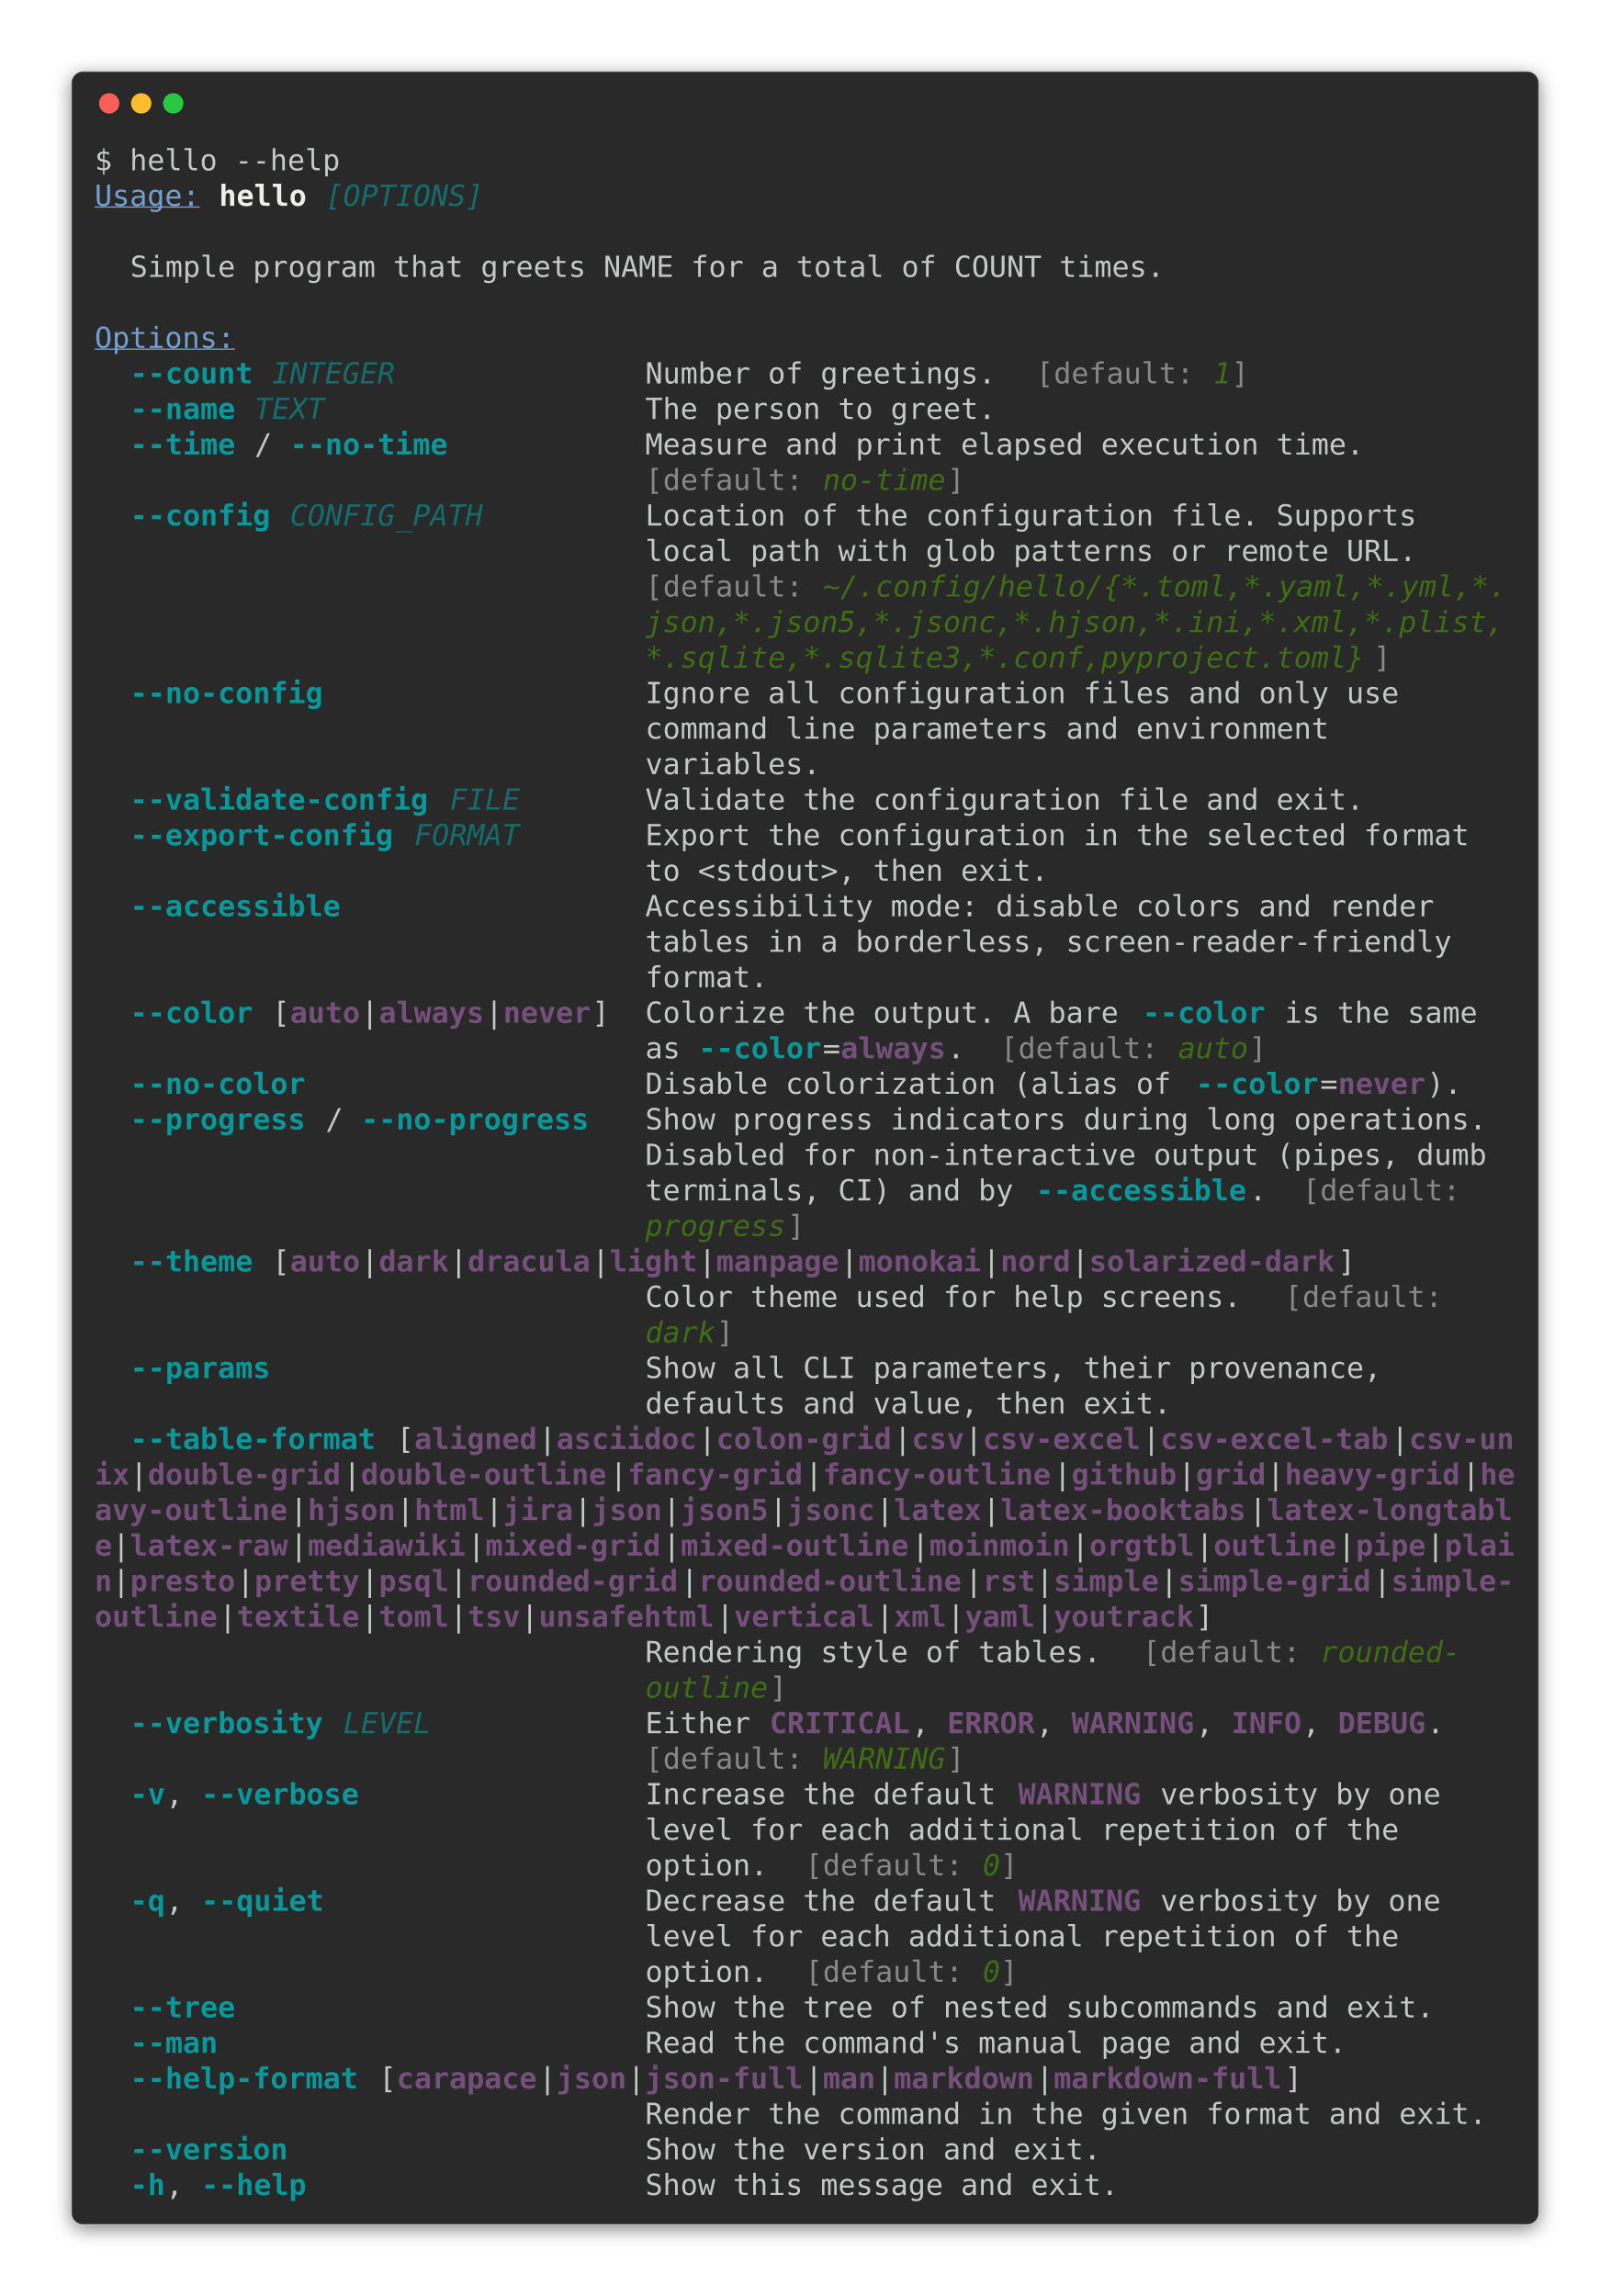
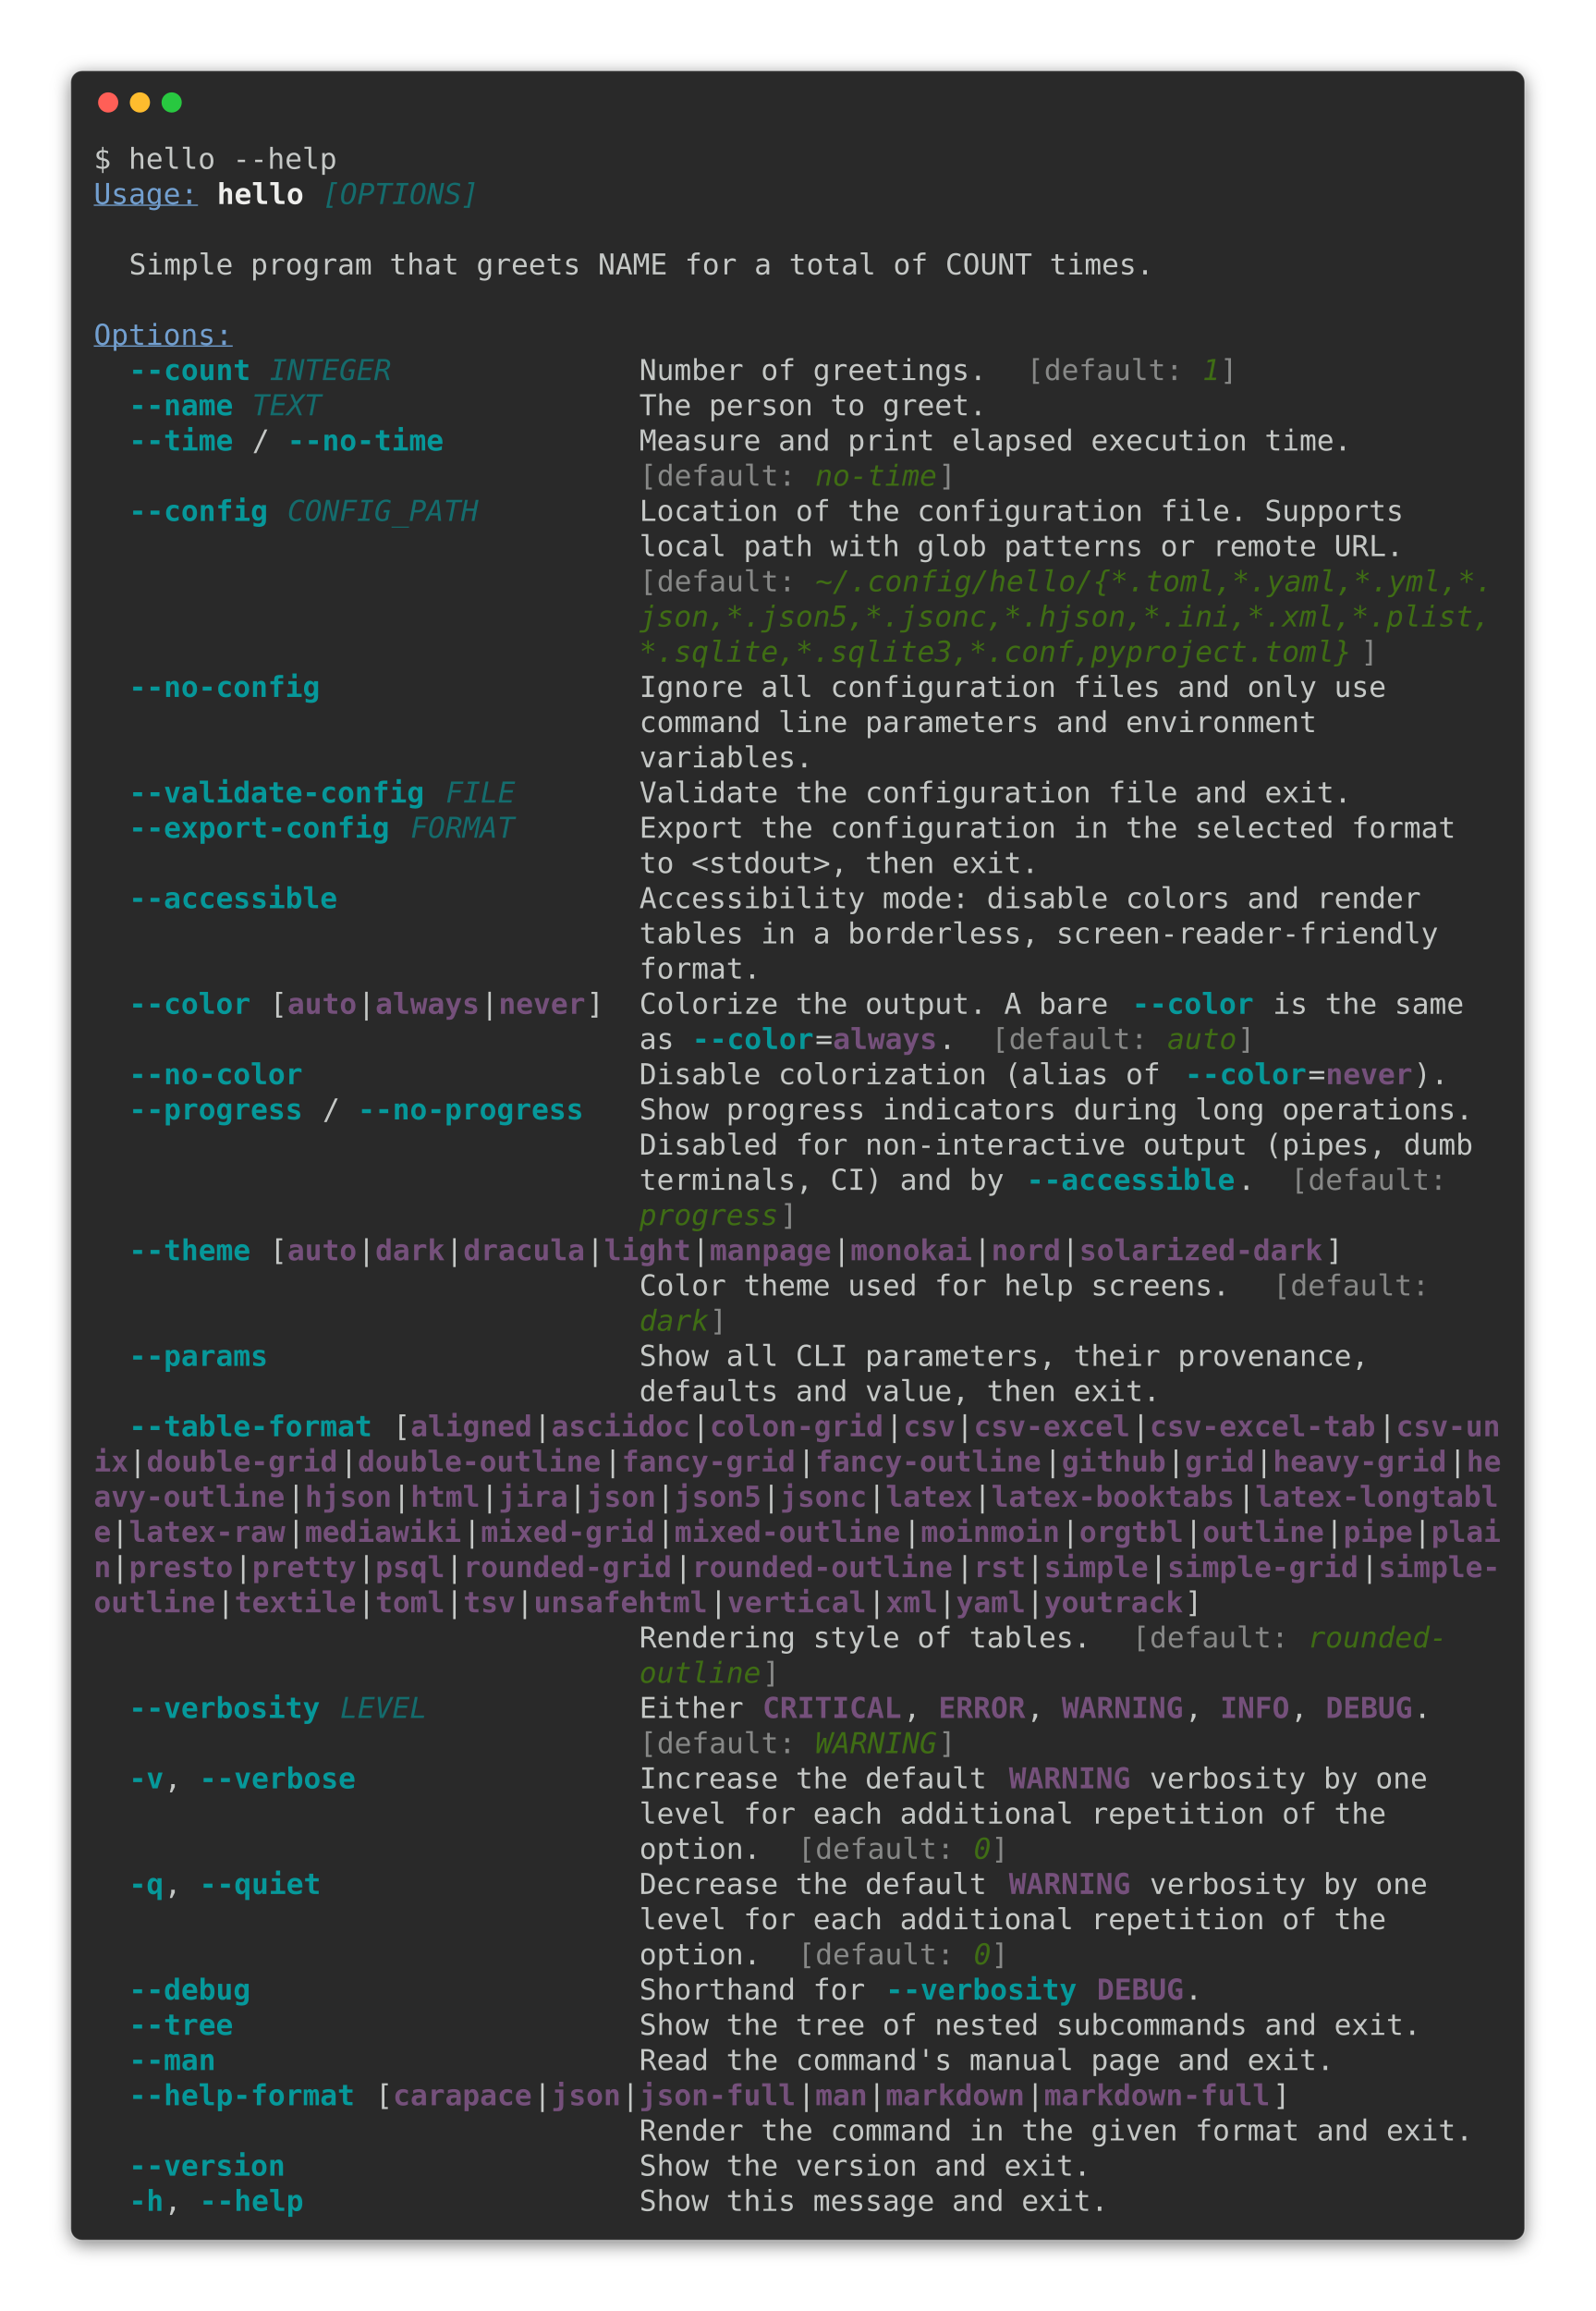
- <svg xmlns="http://www.w3.org/2000/svg" viewBox="0 0 1106 1577.2">
+ <svg xmlns="http://www.w3.org/2000/svg" viewBox="0 0 1106 1601.6">
  <style>
    .hello-click-extra-screen-matrix {
        font-family: 'Fira Code', 'Cascadia Code', Menlo, Consolas, monospace;
        font-size: 20px;
        line-height: 24.4px;
        font-variant-east-asian: full-width;
    }
    .hello-click-extra-screen-title {
        font-size: 18px;
        font-weight: bold;
        font-family: 'Fira Code', 'Cascadia Code', Menlo, Consolas, monospace;
    }
    .hello-click-extra-screen-r1 { fill: #c5c8c6 }
    .hello-click-extra-screen-r2 { fill: #729fcf;text-decoration: underline }
    .hello-click-extra-screen-r3 { fill: #eeeeec;font-weight: bold }
    .hello-click-extra-screen-r4 { fill: #146c6d;font-style: italic }
    .hello-click-extra-screen-r5 { fill: #06989a;font-weight: bold }
    .hello-click-extra-screen-r6 { fill: #878887 }
    .hello-click-extra-screen-r7 { fill: #3f6d14;font-style: italic }
    .hello-click-extra-screen-r8 { fill: #75507b;font-weight: bold }
</style>
  <defs>
    <clipPath id="hello-click-extra-screen-clip">
-       <rect x="65" y="97" width="976" height="1415.2" />
+       <rect x="65" y="97" width="976" height="1439.6" />
    </clipPath>
    <filter id="hello-click-extra-screen-shadow" x="-50%" y="-50%" width="200%" height="200%">
      <feGaussianBlur in="SourceAlpha" stdDeviation="6" />
      <feOffset dx="0" dy="3" result="cast" />
      <feFlood flood-color="rgba(0,0,0,0.5)" />
      <feComposite in2="cast" operator="in" result="shadow" />
      <feComposite in="shadow" in2="SourceAlpha" operator="out" />
    </filter>
  </defs>
-   <rect filter="url(#hello-click-extra-screen-shadow)" x="49" y="49" width="1008" height="1479.2" rx="8" />
-   <rect fill="#292929" stroke="rgba(255,255,255,0.35)" stroke-width="1" x="49" y="49" width="1008" height="1479.2" rx="8" />
+   <rect filter="url(#hello-click-extra-screen-shadow)" x="49" y="49" width="1008" height="1503.6" rx="8" />
+   <rect fill="#292929" stroke="rgba(255,255,255,0.35)" stroke-width="1" x="49" y="49" width="1008" height="1503.6" rx="8" />
  <g transform="translate(49, 49)">
    <g transform="translate(26,22)">
      <circle cx="0" cy="0" r="7" fill="#ff5f57" />
      <circle cx="22" cy="0" r="7" fill="#febc2e" />
      <circle cx="44" cy="0" r="7" fill="#28c840" />
    </g>
  </g>
  <g clip-path="url(#hello-click-extra-screen-clip)">
    <g transform="translate(65, 97)">
      <g class="hello-click-extra-screen-matrix" font-family="monospace" font-size="20" fill="#c5c8c6">
        <text class="hello-click-extra-screen-r1" x="0" textLength="170.8" y="20">$ hello --help</text>
        <text class="hello-click-extra-screen-r2" x="0" textLength="73.2" y="44.4">Usage:</text>
        <text class="hello-click-extra-screen-r3" x="85.4" textLength="61" y="44.4">hello</text>
        <text class="hello-click-extra-screen-r4" x="158.6" textLength="109.8" y="44.4">[OPTIONS]</text>
        <text class="hello-click-extra-screen-r1" x="24.4" textLength="719.8" y="93.2">Simple program that greets NAME for a total of COUNT times.</text>
        <text class="hello-click-extra-screen-r2" x="0" textLength="97.6" y="142">Options:</text>
        <text class="hello-click-extra-screen-r5" x="24.4" textLength="85.4" y="166.4">--count</text>
        <text class="hello-click-extra-screen-r4" x="122" textLength="85.4" y="166.4">INTEGER</text>
        <text class="hello-click-extra-screen-r1" x="378.2" textLength="244" y="166.4">Number of greetings.</text>
        <text class="hello-click-extra-screen-r6" x="646.6" textLength="12.2" y="166.4">[</text>
        <text class="hello-click-extra-screen-r6" x="658.8" textLength="97.6" y="166.4">default:</text>
        <text class="hello-click-extra-screen-r7" x="768.6" textLength="12.2" y="166.4">1</text>
        <text class="hello-click-extra-screen-r6" x="780.8" textLength="12.2" y="166.4">]</text>
        <text class="hello-click-extra-screen-r5" x="24.4" textLength="73.2" y="190.8">--name</text>
        <text class="hello-click-extra-screen-r4" x="109.8" textLength="48.8" y="190.8">TEXT</text>
        <text class="hello-click-extra-screen-r1" x="378.2" textLength="244" y="190.8">The person to greet.</text>
        <text class="hello-click-extra-screen-r5" x="24.4" textLength="73.2" y="215.2">--time</text>
        <text class="hello-click-extra-screen-r1" x="109.8" textLength="12.2" y="215.2">/</text>
        <text class="hello-click-extra-screen-r5" x="134.2" textLength="109.8" y="215.2">--no-time</text>
        <text class="hello-click-extra-screen-r1" x="378.2" textLength="500.2" y="215.2">Measure and print elapsed execution time.</text>
        <text class="hello-click-extra-screen-r6" x="378.2" textLength="12.2" y="239.6">[</text>
        <text class="hello-click-extra-screen-r6" x="390.4" textLength="97.6" y="239.6">default:</text>
        <text class="hello-click-extra-screen-r7" x="500.2" textLength="85.4" y="239.6">no-time</text>
        <text class="hello-click-extra-screen-r6" x="585.6" textLength="12.2" y="239.6">]</text>
        <text class="hello-click-extra-screen-r5" x="24.4" textLength="97.6" y="264">--config</text>
        <text class="hello-click-extra-screen-r4" x="134.2" textLength="134.2" y="264">CONFIG_PATH</text>
        <text class="hello-click-extra-screen-r1" x="378.2" textLength="536.8" y="264">Location of the configuration file. Supports</text>
        <text class="hello-click-extra-screen-r1" x="378.2" textLength="536.8" y="288.4">local path with glob patterns or remote URL.</text>
        <text class="hello-click-extra-screen-r6" x="378.2" textLength="12.2" y="312.8">[</text>
        <text class="hello-click-extra-screen-r6" x="390.4" textLength="97.6" y="312.8">default:</text>
        <text class="hello-click-extra-screen-r7" x="500.2" textLength="475.8" y="312.8">~/.config/hello/{*.toml,*.yaml,*.yml,*.</text>
        <text class="hello-click-extra-screen-r7" x="378.2" textLength="597.8" y="337.2">json,*.json5,*.jsonc,*.hjson,*.ini,*.xml,*.plist,</text>
        <text class="hello-click-extra-screen-r7" x="378.2" textLength="500.2" y="361.6">*.sqlite,*.sqlite3,*.conf,pyproject.toml}</text>
        <text class="hello-click-extra-screen-r6" x="878.4" textLength="12.2" y="361.6">]</text>
        <text class="hello-click-extra-screen-r5" x="24.4" textLength="134.2" y="386">--no-config</text>
        <text class="hello-click-extra-screen-r1" x="378.2" textLength="524.6" y="386">Ignore all configuration files and only use</text>
        <text class="hello-click-extra-screen-r1" x="378.2" textLength="475.8" y="410.4">command line parameters and environment</text>
        <text class="hello-click-extra-screen-r1" x="378.2" textLength="122" y="434.8">variables.</text>
        <text class="hello-click-extra-screen-r5" x="24.4" textLength="207.4" y="459.2">--validate-config</text>
        <text class="hello-click-extra-screen-r4" x="244" textLength="48.8" y="459.2">FILE</text>
        <text class="hello-click-extra-screen-r1" x="378.2" textLength="500.2" y="459.2">Validate the configuration file and exit.</text>
        <text class="hello-click-extra-screen-r5" x="24.4" textLength="183" y="483.6">--export-config</text>
        <text class="hello-click-extra-screen-r4" x="219.6" textLength="73.2" y="483.6">FORMAT</text>
        <text class="hello-click-extra-screen-r1" x="378.2" textLength="573.4" y="483.6">Export the configuration in the selected format</text>
        <text class="hello-click-extra-screen-r1" x="378.2" textLength="280.6" y="508">to &lt;stdout&gt;, then exit.</text>
        <text class="hello-click-extra-screen-r5" x="24.4" textLength="146.4" y="532.4">--accessible</text>
        <text class="hello-click-extra-screen-r1" x="378.2" textLength="549" y="532.4">Accessibility mode: disable colors and render</text>
        <text class="hello-click-extra-screen-r1" x="378.2" textLength="561.2" y="556.8">tables in a borderless, screen-reader-friendly</text>
        <text class="hello-click-extra-screen-r1" x="378.2" textLength="85.4" y="581.2">format.</text>
        <text class="hello-click-extra-screen-r5" x="24.4" textLength="85.4" y="605.6">--color</text>
        <text class="hello-click-extra-screen-r1" x="122" textLength="12.2" y="605.6">[</text>
        <text class="hello-click-extra-screen-r8" x="134.2" textLength="48.8" y="605.6">auto</text>
        <text class="hello-click-extra-screen-r1" x="183" textLength="12.2" y="605.6">|</text>
        <text class="hello-click-extra-screen-r8" x="195.2" textLength="73.2" y="605.6">always</text>
        <text class="hello-click-extra-screen-r1" x="268.4" textLength="12.2" y="605.6">|</text>
        <text class="hello-click-extra-screen-r8" x="280.6" textLength="61" y="605.6">never</text>
        <text class="hello-click-extra-screen-r1" x="341.6" textLength="12.2" y="605.6">]</text>
        <text class="hello-click-extra-screen-r1" x="378.2" textLength="329.4" y="605.6">Colorize the output. A bare</text>
        <text class="hello-click-extra-screen-r5" x="719.8" textLength="85.4" y="605.6">--color</text>
        <text class="hello-click-extra-screen-r1" x="817.4" textLength="134.2" y="605.6">is the same</text>
        <text class="hello-click-extra-screen-r1" x="378.2" textLength="24.4" y="630">as</text>
        <text class="hello-click-extra-screen-r5" x="414.8" textLength="85.4" y="630">--color</text>
        <text class="hello-click-extra-screen-r1" x="500.2" textLength="12.2" y="630">=</text>
        <text class="hello-click-extra-screen-r8" x="512.4" textLength="73.2" y="630">always</text>
        <text class="hello-click-extra-screen-r1" x="585.6" textLength="12.2" y="630">.</text>
        <text class="hello-click-extra-screen-r6" x="622.2" textLength="12.2" y="630">[</text>
        <text class="hello-click-extra-screen-r6" x="634.4" textLength="97.6" y="630">default:</text>
        <text class="hello-click-extra-screen-r7" x="744.2" textLength="48.8" y="630">auto</text>
        <text class="hello-click-extra-screen-r6" x="793" textLength="12.2" y="630">]</text>
        <text class="hello-click-extra-screen-r5" x="24.4" textLength="122" y="654.4">--no-color</text>
        <text class="hello-click-extra-screen-r1" x="378.2" textLength="366" y="654.4">Disable colorization (alias of</text>
        <text class="hello-click-extra-screen-r5" x="756.4" textLength="85.4" y="654.4">--color</text>
        <text class="hello-click-extra-screen-r1" x="841.8" textLength="12.2" y="654.4">=</text>
        <text class="hello-click-extra-screen-r8" x="854" textLength="61" y="654.4">never</text>
        <text class="hello-click-extra-screen-r1" x="915" textLength="24.4" y="654.4">).</text>
        <text class="hello-click-extra-screen-r5" x="24.4" textLength="122" y="678.8">--progress</text>
        <text class="hello-click-extra-screen-r1" x="158.6" textLength="12.2" y="678.8">/</text>
        <text class="hello-click-extra-screen-r5" x="183" textLength="158.6" y="678.8">--no-progress</text>
        <text class="hello-click-extra-screen-r1" x="378.2" textLength="585.6" y="678.8">Show progress indicators during long operations.</text>
        <text class="hello-click-extra-screen-r1" x="378.2" textLength="585.6" y="703.2">Disabled for non-interactive output (pipes, dumb</text>
        <text class="hello-click-extra-screen-r1" x="378.2" textLength="256.2" y="727.6">terminals, CI) and by</text>
        <text class="hello-click-extra-screen-r5" x="646.6" textLength="146.4" y="727.6">--accessible</text>
        <text class="hello-click-extra-screen-r1" x="793" textLength="12.2" y="727.6">.</text>
        <text class="hello-click-extra-screen-r6" x="829.6" textLength="12.2" y="727.6">[</text>
        <text class="hello-click-extra-screen-r6" x="841.8" textLength="97.6" y="727.6">default:</text>
        <text class="hello-click-extra-screen-r7" x="378.2" textLength="97.6" y="752">progress</text>
        <text class="hello-click-extra-screen-r6" x="475.8" textLength="12.2" y="752">]</text>
        <text class="hello-click-extra-screen-r5" x="24.4" textLength="85.4" y="776.4">--theme</text>
        <text class="hello-click-extra-screen-r1" x="122" textLength="12.2" y="776.4">[</text>
        <text class="hello-click-extra-screen-r8" x="134.2" textLength="48.8" y="776.4">auto</text>
        <text class="hello-click-extra-screen-r1" x="183" textLength="12.2" y="776.4">|</text>
        <text class="hello-click-extra-screen-r8" x="195.2" textLength="48.8" y="776.4">dark</text>
        <text class="hello-click-extra-screen-r1" x="244" textLength="12.2" y="776.4">|</text>
        <text class="hello-click-extra-screen-r8" x="256.2" textLength="85.4" y="776.4">dracula</text>
        <text class="hello-click-extra-screen-r1" x="341.6" textLength="12.2" y="776.4">|</text>
        <text class="hello-click-extra-screen-r8" x="353.8" textLength="61" y="776.4">light</text>
        <text class="hello-click-extra-screen-r1" x="414.8" textLength="12.2" y="776.4">|</text>
        <text class="hello-click-extra-screen-r8" x="427" textLength="85.4" y="776.4">manpage</text>
        <text class="hello-click-extra-screen-r1" x="512.4" textLength="12.2" y="776.4">|</text>
        <text class="hello-click-extra-screen-r8" x="524.6" textLength="85.4" y="776.4">monokai</text>
        <text class="hello-click-extra-screen-r1" x="610" textLength="12.2" y="776.4">|</text>
        <text class="hello-click-extra-screen-r8" x="622.2" textLength="48.8" y="776.4">nord</text>
        <text class="hello-click-extra-screen-r1" x="671" textLength="12.2" y="776.4">|</text>
        <text class="hello-click-extra-screen-r8" x="683.2" textLength="170.8" y="776.4">solarized-dark</text>
        <text class="hello-click-extra-screen-r1" x="854" textLength="12.2" y="776.4">]</text>
        <text class="hello-click-extra-screen-r1" x="378.2" textLength="414.8" y="800.8">Color theme used for help screens.</text>
        <text class="hello-click-extra-screen-r6" x="817.4" textLength="12.2" y="800.8">[</text>
        <text class="hello-click-extra-screen-r6" x="829.6" textLength="97.6" y="800.8">default:</text>
        <text class="hello-click-extra-screen-r7" x="378.2" textLength="48.8" y="825.2">dark</text>
        <text class="hello-click-extra-screen-r6" x="427" textLength="12.2" y="825.2">]</text>
        <text class="hello-click-extra-screen-r5" x="24.4" textLength="97.6" y="849.6">--params</text>
        <text class="hello-click-extra-screen-r1" x="378.2" textLength="512.4" y="849.6">Show all CLI parameters, their provenance,</text>
        <text class="hello-click-extra-screen-r1" x="378.2" textLength="366" y="874">defaults and value, then exit.</text>
        <text class="hello-click-extra-screen-r5" x="24.4" textLength="170.8" y="898.4">--table-format</text>
        <text class="hello-click-extra-screen-r1" x="207.4" textLength="12.2" y="898.4">[</text>
        <text class="hello-click-extra-screen-r8" x="219.6" textLength="85.4" y="898.4">aligned</text>
        <text class="hello-click-extra-screen-r1" x="305" textLength="12.2" y="898.4">|</text>
        <text class="hello-click-extra-screen-r8" x="317.2" textLength="97.6" y="898.4">asciidoc</text>
        <text class="hello-click-extra-screen-r1" x="414.8" textLength="12.2" y="898.4">|</text>
        <text class="hello-click-extra-screen-r8" x="427" textLength="122" y="898.4">colon-grid</text>
        <text class="hello-click-extra-screen-r1" x="549" textLength="12.2" y="898.4">|</text>
        <text class="hello-click-extra-screen-r8" x="561.2" textLength="36.6" y="898.4">csv</text>
        <text class="hello-click-extra-screen-r1" x="597.8" textLength="12.2" y="898.4">|</text>
        <text class="hello-click-extra-screen-r8" x="610" textLength="109.8" y="898.4">csv-excel</text>
        <text class="hello-click-extra-screen-r1" x="719.8" textLength="12.2" y="898.4">|</text>
        <text class="hello-click-extra-screen-r8" x="732" textLength="158.6" y="898.4">csv-excel-tab</text>
        <text class="hello-click-extra-screen-r1" x="890.6" textLength="12.2" y="898.4">|</text>
        <text class="hello-click-extra-screen-r8" x="902.8" textLength="73.2" y="898.4">csv-un</text>
        <text class="hello-click-extra-screen-r8" x="0" textLength="24.4" y="922.8">ix</text>
        <text class="hello-click-extra-screen-r1" x="24.4" textLength="12.2" y="922.8">|</text>
        <text class="hello-click-extra-screen-r8" x="36.6" textLength="134.2" y="922.8">double-grid</text>
        <text class="hello-click-extra-screen-r1" x="170.8" textLength="12.2" y="922.8">|</text>
        <text class="hello-click-extra-screen-r8" x="183" textLength="170.8" y="922.8">double-outline</text>
        <text class="hello-click-extra-screen-r1" x="353.8" textLength="12.2" y="922.8">|</text>
        <text class="hello-click-extra-screen-r8" x="366" textLength="122" y="922.8">fancy-grid</text>
        <text class="hello-click-extra-screen-r1" x="488" textLength="12.2" y="922.8">|</text>
        <text class="hello-click-extra-screen-r8" x="500.2" textLength="158.6" y="922.8">fancy-outline</text>
        <text class="hello-click-extra-screen-r1" x="658.8" textLength="12.2" y="922.8">|</text>
        <text class="hello-click-extra-screen-r8" x="671" textLength="73.2" y="922.8">github</text>
        <text class="hello-click-extra-screen-r1" x="744.2" textLength="12.2" y="922.8">|</text>
        <text class="hello-click-extra-screen-r8" x="756.4" textLength="48.8" y="922.8">grid</text>
        <text class="hello-click-extra-screen-r1" x="805.2" textLength="12.2" y="922.8">|</text>
        <text class="hello-click-extra-screen-r8" x="817.4" textLength="122" y="922.8">heavy-grid</text>
        <text class="hello-click-extra-screen-r1" x="939.4" textLength="12.2" y="922.8">|</text>
        <text class="hello-click-extra-screen-r8" x="951.6" textLength="24.4" y="922.8">he</text>
        <text class="hello-click-extra-screen-r8" x="0" textLength="134.2" y="947.2">avy-outline</text>
        <text class="hello-click-extra-screen-r1" x="134.2" textLength="12.2" y="947.2">|</text>
        <text class="hello-click-extra-screen-r8" x="146.4" textLength="61" y="947.2">hjson</text>
        <text class="hello-click-extra-screen-r1" x="207.4" textLength="12.2" y="947.2">|</text>
        <text class="hello-click-extra-screen-r8" x="219.6" textLength="48.8" y="947.2">html</text>
        <text class="hello-click-extra-screen-r1" x="268.4" textLength="12.2" y="947.2">|</text>
        <text class="hello-click-extra-screen-r8" x="280.6" textLength="48.8" y="947.2">jira</text>
        <text class="hello-click-extra-screen-r1" x="329.4" textLength="12.2" y="947.2">|</text>
        <text class="hello-click-extra-screen-r8" x="341.6" textLength="48.8" y="947.2">json</text>
        <text class="hello-click-extra-screen-r1" x="390.4" textLength="12.2" y="947.2">|</text>
        <text class="hello-click-extra-screen-r8" x="402.6" textLength="61" y="947.2">json5</text>
        <text class="hello-click-extra-screen-r1" x="463.6" textLength="12.2" y="947.2">|</text>
        <text class="hello-click-extra-screen-r8" x="475.8" textLength="61" y="947.2">jsonc</text>
        <text class="hello-click-extra-screen-r1" x="536.8" textLength="12.2" y="947.2">|</text>
        <text class="hello-click-extra-screen-r8" x="549" textLength="61" y="947.2">latex</text>
        <text class="hello-click-extra-screen-r1" x="610" textLength="12.2" y="947.2">|</text>
        <text class="hello-click-extra-screen-r8" x="622.2" textLength="170.8" y="947.2">latex-booktabs</text>
        <text class="hello-click-extra-screen-r1" x="793" textLength="12.2" y="947.2">|</text>
        <text class="hello-click-extra-screen-r8" x="805.2" textLength="170.8" y="947.2">latex-longtabl</text>
        <text class="hello-click-extra-screen-r8" x="0" textLength="12.2" y="971.6">e</text>
        <text class="hello-click-extra-screen-r1" x="12.2" textLength="12.2" y="971.6">|</text>
        <text class="hello-click-extra-screen-r8" x="24.4" textLength="109.8" y="971.6">latex-raw</text>
        <text class="hello-click-extra-screen-r1" x="134.2" textLength="12.2" y="971.6">|</text>
        <text class="hello-click-extra-screen-r8" x="146.4" textLength="109.8" y="971.6">mediawiki</text>
        <text class="hello-click-extra-screen-r1" x="256.2" textLength="12.2" y="971.6">|</text>
        <text class="hello-click-extra-screen-r8" x="268.4" textLength="122" y="971.6">mixed-grid</text>
        <text class="hello-click-extra-screen-r1" x="390.4" textLength="12.2" y="971.6">|</text>
        <text class="hello-click-extra-screen-r8" x="402.6" textLength="158.6" y="971.6">mixed-outline</text>
        <text class="hello-click-extra-screen-r1" x="561.2" textLength="12.2" y="971.6">|</text>
        <text class="hello-click-extra-screen-r8" x="573.4" textLength="97.6" y="971.6">moinmoin</text>
        <text class="hello-click-extra-screen-r1" x="671" textLength="12.2" y="971.6">|</text>
        <text class="hello-click-extra-screen-r8" x="683.2" textLength="73.2" y="971.6">orgtbl</text>
        <text class="hello-click-extra-screen-r1" x="756.4" textLength="12.2" y="971.6">|</text>
        <text class="hello-click-extra-screen-r8" x="768.6" textLength="85.4" y="971.6">outline</text>
        <text class="hello-click-extra-screen-r1" x="854" textLength="12.2" y="971.6">|</text>
        <text class="hello-click-extra-screen-r8" x="866.2" textLength="48.8" y="971.6">pipe</text>
        <text class="hello-click-extra-screen-r1" x="915" textLength="12.2" y="971.6">|</text>
        <text class="hello-click-extra-screen-r8" x="927.2" textLength="48.8" y="971.6">plai</text>
        <text class="hello-click-extra-screen-r8" x="0" textLength="12.2" y="996">n</text>
        <text class="hello-click-extra-screen-r1" x="12.2" textLength="12.2" y="996">|</text>
        <text class="hello-click-extra-screen-r8" x="24.4" textLength="73.2" y="996">presto</text>
        <text class="hello-click-extra-screen-r1" x="97.6" textLength="12.2" y="996">|</text>
        <text class="hello-click-extra-screen-r8" x="109.8" textLength="73.2" y="996">pretty</text>
        <text class="hello-click-extra-screen-r1" x="183" textLength="12.2" y="996">|</text>
        <text class="hello-click-extra-screen-r8" x="195.2" textLength="48.8" y="996">psql</text>
        <text class="hello-click-extra-screen-r1" x="244" textLength="12.2" y="996">|</text>
        <text class="hello-click-extra-screen-r8" x="256.2" textLength="146.4" y="996">rounded-grid</text>
        <text class="hello-click-extra-screen-r1" x="402.6" textLength="12.2" y="996">|</text>
        <text class="hello-click-extra-screen-r8" x="414.8" textLength="183" y="996">rounded-outline</text>
        <text class="hello-click-extra-screen-r1" x="597.8" textLength="12.2" y="996">|</text>
        <text class="hello-click-extra-screen-r8" x="610" textLength="36.6" y="996">rst</text>
        <text class="hello-click-extra-screen-r1" x="646.6" textLength="12.2" y="996">|</text>
        <text class="hello-click-extra-screen-r8" x="658.8" textLength="73.2" y="996">simple</text>
        <text class="hello-click-extra-screen-r1" x="732" textLength="12.2" y="996">|</text>
        <text class="hello-click-extra-screen-r8" x="744.2" textLength="134.2" y="996">simple-grid</text>
        <text class="hello-click-extra-screen-r1" x="878.4" textLength="12.2" y="996">|</text>
        <text class="hello-click-extra-screen-r8" x="890.6" textLength="85.4" y="996">simple-</text>
        <text class="hello-click-extra-screen-r8" x="0" textLength="85.4" y="1020.4">outline</text>
        <text class="hello-click-extra-screen-r1" x="85.4" textLength="12.2" y="1020.4">|</text>
        <text class="hello-click-extra-screen-r8" x="97.6" textLength="85.4" y="1020.4">textile</text>
        <text class="hello-click-extra-screen-r1" x="183" textLength="12.2" y="1020.4">|</text>
        <text class="hello-click-extra-screen-r8" x="195.2" textLength="48.8" y="1020.4">toml</text>
        <text class="hello-click-extra-screen-r1" x="244" textLength="12.2" y="1020.4">|</text>
        <text class="hello-click-extra-screen-r8" x="256.2" textLength="36.6" y="1020.4">tsv</text>
        <text class="hello-click-extra-screen-r1" x="292.8" textLength="12.2" y="1020.4">|</text>
        <text class="hello-click-extra-screen-r8" x="305" textLength="122" y="1020.4">unsafehtml</text>
        <text class="hello-click-extra-screen-r1" x="427" textLength="12.2" y="1020.4">|</text>
        <text class="hello-click-extra-screen-r8" x="439.2" textLength="97.6" y="1020.4">vertical</text>
        <text class="hello-click-extra-screen-r1" x="536.8" textLength="12.2" y="1020.4">|</text>
        <text class="hello-click-extra-screen-r8" x="549" textLength="36.6" y="1020.4">xml</text>
        <text class="hello-click-extra-screen-r1" x="585.6" textLength="12.2" y="1020.4">|</text>
        <text class="hello-click-extra-screen-r8" x="597.8" textLength="48.8" y="1020.4">yaml</text>
        <text class="hello-click-extra-screen-r1" x="646.6" textLength="12.2" y="1020.4">|</text>
        <text class="hello-click-extra-screen-r8" x="658.8" textLength="97.6" y="1020.4">youtrack</text>
        <text class="hello-click-extra-screen-r1" x="756.4" textLength="12.2" y="1020.4">]</text>
        <text class="hello-click-extra-screen-r1" x="378.2" textLength="317.2" y="1044.8">Rendering style of tables.</text>
        <text class="hello-click-extra-screen-r6" x="719.8" textLength="12.2" y="1044.8">[</text>
        <text class="hello-click-extra-screen-r6" x="732" textLength="97.6" y="1044.8">default:</text>
        <text class="hello-click-extra-screen-r7" x="841.8" textLength="97.6" y="1044.8">rounded-</text>
        <text class="hello-click-extra-screen-r7" x="378.2" textLength="85.4" y="1069.2">outline</text>
        <text class="hello-click-extra-screen-r6" x="463.6" textLength="12.2" y="1069.2">]</text>
        <text class="hello-click-extra-screen-r5" x="24.4" textLength="134.2" y="1093.6">--verbosity</text>
        <text class="hello-click-extra-screen-r4" x="170.8" textLength="61" y="1093.6">LEVEL</text>
        <text class="hello-click-extra-screen-r1" x="378.2" textLength="73.2" y="1093.6">Either</text>
        <text class="hello-click-extra-screen-r8" x="463.6" textLength="97.6" y="1093.6">CRITICAL</text>
        <text class="hello-click-extra-screen-r1" x="561.2" textLength="12.2" y="1093.6">,</text>
        <text class="hello-click-extra-screen-r8" x="585.6" textLength="61" y="1093.6">ERROR</text>
        <text class="hello-click-extra-screen-r1" x="646.6" textLength="12.2" y="1093.6">,</text>
        <text class="hello-click-extra-screen-r8" x="671" textLength="85.4" y="1093.6">WARNING</text>
        <text class="hello-click-extra-screen-r1" x="756.4" textLength="12.2" y="1093.6">,</text>
        <text class="hello-click-extra-screen-r8" x="780.8" textLength="48.8" y="1093.6">INFO</text>
        <text class="hello-click-extra-screen-r1" x="829.6" textLength="12.2" y="1093.6">,</text>
        <text class="hello-click-extra-screen-r8" x="854" textLength="61" y="1093.6">DEBUG</text>
        <text class="hello-click-extra-screen-r1" x="915" textLength="12.2" y="1093.6">.</text>
        <text class="hello-click-extra-screen-r6" x="378.2" textLength="12.2" y="1118">[</text>
        <text class="hello-click-extra-screen-r6" x="390.4" textLength="97.6" y="1118">default:</text>
        <text class="hello-click-extra-screen-r7" x="500.2" textLength="85.4" y="1118">WARNING</text>
        <text class="hello-click-extra-screen-r6" x="585.6" textLength="12.2" y="1118">]</text>
        <text class="hello-click-extra-screen-r5" x="24.4" textLength="24.4" y="1142.4">-v</text>
        <text class="hello-click-extra-screen-r1" x="48.8" textLength="12.2" y="1142.4">,</text>
        <text class="hello-click-extra-screen-r5" x="73.2" textLength="109.8" y="1142.4">--verbose</text>
        <text class="hello-click-extra-screen-r1" x="378.2" textLength="244" y="1142.4">Increase the default</text>
        <text class="hello-click-extra-screen-r8" x="634.4" textLength="85.4" y="1142.4">WARNING</text>
        <text class="hello-click-extra-screen-r1" x="732" textLength="195.2" y="1142.4">verbosity by one</text>
        <text class="hello-click-extra-screen-r1" x="378.2" textLength="524.6" y="1166.8">level for each additional repetition of the</text>
        <text class="hello-click-extra-screen-r1" x="378.2" textLength="85.4" y="1191.2">option.</text>
        <text class="hello-click-extra-screen-r6" x="488" textLength="12.2" y="1191.2">[</text>
        <text class="hello-click-extra-screen-r6" x="500.2" textLength="97.6" y="1191.2">default:</text>
        <text class="hello-click-extra-screen-r7" x="610" textLength="12.2" y="1191.2">0</text>
        <text class="hello-click-extra-screen-r6" x="622.2" textLength="12.2" y="1191.2">]</text>
        <text class="hello-click-extra-screen-r5" x="24.4" textLength="24.4" y="1215.6">-q</text>
        <text class="hello-click-extra-screen-r1" x="48.8" textLength="12.2" y="1215.6">,</text>
        <text class="hello-click-extra-screen-r5" x="73.2" textLength="85.4" y="1215.6">--quiet</text>
        <text class="hello-click-extra-screen-r1" x="378.2" textLength="244" y="1215.6">Decrease the default</text>
        <text class="hello-click-extra-screen-r8" x="634.4" textLength="85.4" y="1215.6">WARNING</text>
        <text class="hello-click-extra-screen-r1" x="732" textLength="195.2" y="1215.6">verbosity by one</text>
        <text class="hello-click-extra-screen-r1" x="378.2" textLength="524.6" y="1240">level for each additional repetition of the</text>
        <text class="hello-click-extra-screen-r1" x="378.2" textLength="85.4" y="1264.4">option.</text>
        <text class="hello-click-extra-screen-r6" x="488" textLength="12.2" y="1264.4">[</text>
        <text class="hello-click-extra-screen-r6" x="500.2" textLength="97.6" y="1264.4">default:</text>
        <text class="hello-click-extra-screen-r7" x="610" textLength="12.2" y="1264.4">0</text>
        <text class="hello-click-extra-screen-r6" x="622.2" textLength="12.2" y="1264.4">]</text>
-         <text class="hello-click-extra-screen-r5" x="24.4" textLength="73.2" y="1288.8">--tree</text>
-         <text class="hello-click-extra-screen-r1" x="378.2" textLength="549" y="1288.8">Show the tree of nested subcommands and exit.</text>
-         <text class="hello-click-extra-screen-r5" x="24.4" textLength="61" y="1313.2">--man</text>
-         <text class="hello-click-extra-screen-r1" x="378.2" textLength="488" y="1313.2">Read the command's manual page and exit.</text>
-         <text class="hello-click-extra-screen-r5" x="24.4" textLength="158.6" y="1337.6">--help-format</text>
-         <text class="hello-click-extra-screen-r1" x="195.2" textLength="12.2" y="1337.6">[</text>
-         <text class="hello-click-extra-screen-r8" x="207.4" textLength="97.6" y="1337.6">carapace</text>
-         <text class="hello-click-extra-screen-r1" x="305" textLength="12.2" y="1337.6">|</text>
-         <text class="hello-click-extra-screen-r8" x="317.2" textLength="48.8" y="1337.6">json</text>
-         <text class="hello-click-extra-screen-r1" x="366" textLength="12.2" y="1337.6">|</text>
-         <text class="hello-click-extra-screen-r8" x="378.2" textLength="109.8" y="1337.6">json-full</text>
-         <text class="hello-click-extra-screen-r1" x="488" textLength="12.2" y="1337.6">|</text>
-         <text class="hello-click-extra-screen-r8" x="500.2" textLength="36.6" y="1337.6">man</text>
-         <text class="hello-click-extra-screen-r1" x="536.8" textLength="12.2" y="1337.6">|</text>
-         <text class="hello-click-extra-screen-r8" x="549" textLength="97.6" y="1337.6">markdown</text>
-         <text class="hello-click-extra-screen-r1" x="646.6" textLength="12.2" y="1337.6">|</text>
-         <text class="hello-click-extra-screen-r8" x="658.8" textLength="158.6" y="1337.6">markdown-full</text>
-         <text class="hello-click-extra-screen-r1" x="817.4" textLength="12.2" y="1337.6">]</text>
-         <text class="hello-click-extra-screen-r1" x="378.2" textLength="585.6" y="1362">Render the command in the given format and exit.</text>
-         <text class="hello-click-extra-screen-r5" x="24.4" textLength="109.8" y="1386.4">--version</text>
-         <text class="hello-click-extra-screen-r1" x="378.2" textLength="317.2" y="1386.4">Show the version and exit.</text>
-         <text class="hello-click-extra-screen-r5" x="24.4" textLength="24.4" y="1410.8">-h</text>
-         <text class="hello-click-extra-screen-r1" x="48.8" textLength="12.2" y="1410.8">,</text>
-         <text class="hello-click-extra-screen-r5" x="73.2" textLength="73.2" y="1410.8">--help</text>
-         <text class="hello-click-extra-screen-r1" x="378.2" textLength="329.4" y="1410.8">Show this message and exit.</text>
+         <text class="hello-click-extra-screen-r5" x="24.4" textLength="85.4" y="1288.8">--debug</text>
+         <text class="hello-click-extra-screen-r1" x="378.2" textLength="158.6" y="1288.8">Shorthand for</text>
+         <text class="hello-click-extra-screen-r5" x="549" textLength="134.2" y="1288.8">--verbosity</text>
+         <text class="hello-click-extra-screen-r8" x="695.4" textLength="61" y="1288.8">DEBUG</text>
+         <text class="hello-click-extra-screen-r1" x="756.4" textLength="12.2" y="1288.8">.</text>
+         <text class="hello-click-extra-screen-r5" x="24.4" textLength="73.2" y="1313.2">--tree</text>
+         <text class="hello-click-extra-screen-r1" x="378.2" textLength="549" y="1313.2">Show the tree of nested subcommands and exit.</text>
+         <text class="hello-click-extra-screen-r5" x="24.4" textLength="61" y="1337.6">--man</text>
+         <text class="hello-click-extra-screen-r1" x="378.2" textLength="488" y="1337.6">Read the command's manual page and exit.</text>
+         <text class="hello-click-extra-screen-r5" x="24.4" textLength="158.6" y="1362">--help-format</text>
+         <text class="hello-click-extra-screen-r1" x="195.2" textLength="12.2" y="1362">[</text>
+         <text class="hello-click-extra-screen-r8" x="207.4" textLength="97.6" y="1362">carapace</text>
+         <text class="hello-click-extra-screen-r1" x="305" textLength="12.2" y="1362">|</text>
+         <text class="hello-click-extra-screen-r8" x="317.2" textLength="48.8" y="1362">json</text>
+         <text class="hello-click-extra-screen-r1" x="366" textLength="12.2" y="1362">|</text>
+         <text class="hello-click-extra-screen-r8" x="378.2" textLength="109.8" y="1362">json-full</text>
+         <text class="hello-click-extra-screen-r1" x="488" textLength="12.2" y="1362">|</text>
+         <text class="hello-click-extra-screen-r8" x="500.2" textLength="36.6" y="1362">man</text>
+         <text class="hello-click-extra-screen-r1" x="536.8" textLength="12.2" y="1362">|</text>
+         <text class="hello-click-extra-screen-r8" x="549" textLength="97.6" y="1362">markdown</text>
+         <text class="hello-click-extra-screen-r1" x="646.6" textLength="12.2" y="1362">|</text>
+         <text class="hello-click-extra-screen-r8" x="658.8" textLength="158.6" y="1362">markdown-full</text>
+         <text class="hello-click-extra-screen-r1" x="817.4" textLength="12.2" y="1362">]</text>
+         <text class="hello-click-extra-screen-r1" x="378.2" textLength="585.6" y="1386.4">Render the command in the given format and exit.</text>
+         <text class="hello-click-extra-screen-r5" x="24.4" textLength="109.8" y="1410.8">--version</text>
+         <text class="hello-click-extra-screen-r1" x="378.2" textLength="317.2" y="1410.8">Show the version and exit.</text>
+         <text class="hello-click-extra-screen-r5" x="24.4" textLength="24.4" y="1435.2">-h</text>
+         <text class="hello-click-extra-screen-r1" x="48.8" textLength="12.2" y="1435.2">,</text>
+         <text class="hello-click-extra-screen-r5" x="73.2" textLength="73.2" y="1435.2">--help</text>
+         <text class="hello-click-extra-screen-r1" x="378.2" textLength="329.4" y="1435.2">Show this message and exit.</text>
      </g>
    </g>
  </g>
</svg>
